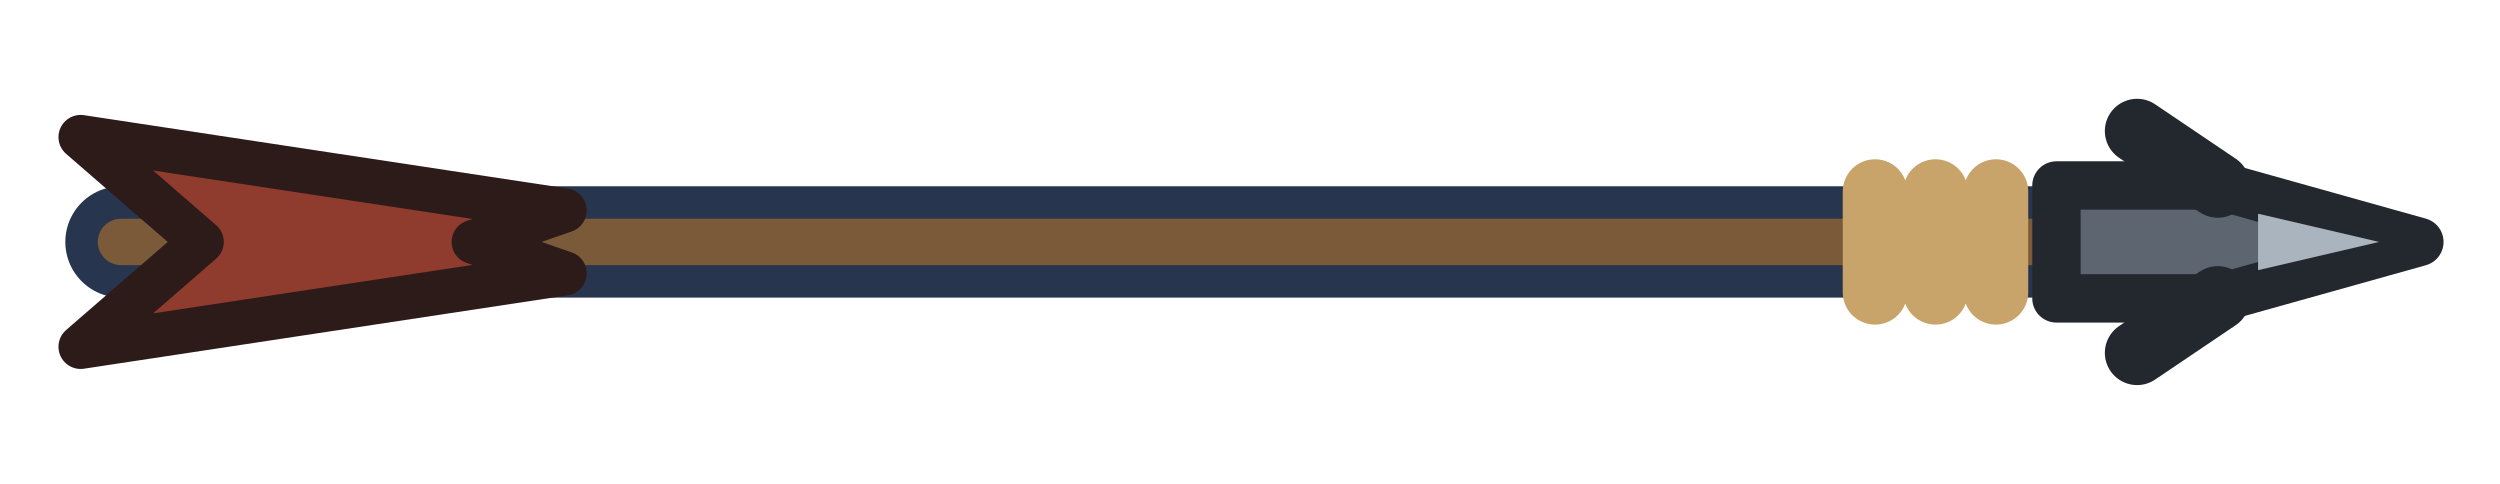
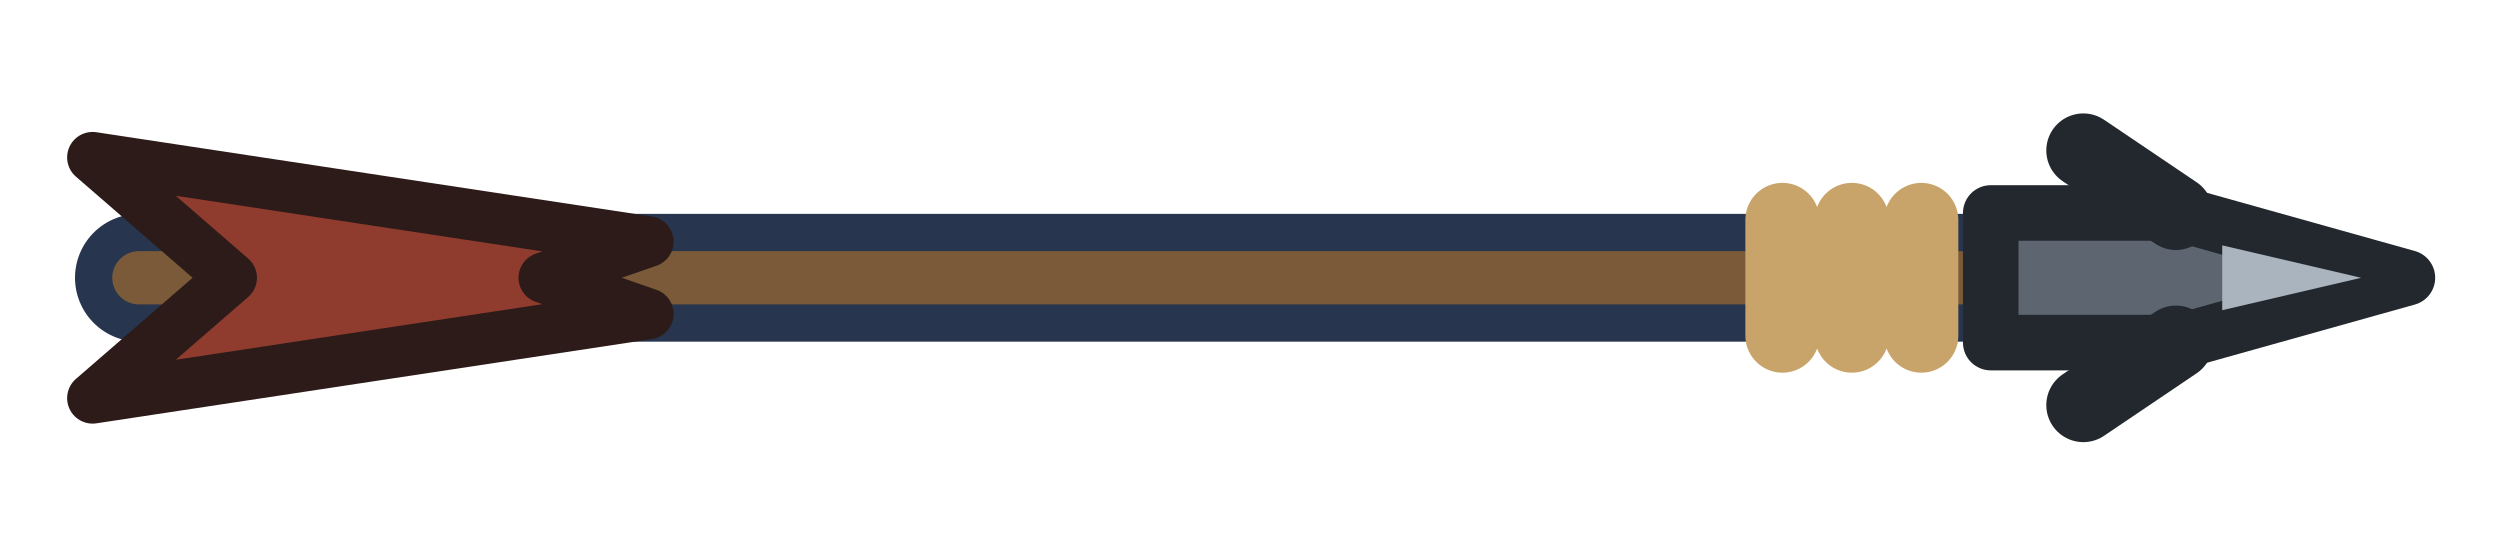
- <svg xmlns="http://www.w3.org/2000/svg" width="62" height="12" viewBox="0 0 62 12">
-   <path d="M3 6H51.9" stroke="#27354e" stroke-width="2.76" stroke-linecap="round" />
-   <path d="M3 6H51.9" stroke="#7a5a38" stroke-width="1.15" stroke-linecap="round" />
-   <g transform="translate(60 6) scale(0.5)">
+ <svg xmlns="http://www.w3.org/2000/svg" width="54" height="12" viewBox="0 0 54 12">
+   <path d="M3 6H43.9" stroke="#27354e" stroke-width="2.76" stroke-linecap="round" />
+   <path d="M3 6H43.9" stroke="#7a5a38" stroke-width="1.15" stroke-linecap="round" />
+   <g transform="translate(52 6) scale(0.5)">
    <path d="M-27 -2.5v5M-24 -2.5v5M-21 -2.5v5" stroke="#c9a46a" stroke-width="1.6" stroke-linecap="round" vector-effect="non-scaling-stroke" />
    <path d="M-18 -2.8h8l10 2.8-10 2.8h-8z" fill="#5d6670" stroke="#23282e" stroke-width="1.2" stroke-linejoin="round" vector-effect="non-scaling-stroke" />
    <path d="M-10 -2.8l-4 -2.7M-10 2.8l-4 2.7" stroke="#23282e" stroke-width="1.6" stroke-linecap="round" vector-effect="non-scaling-stroke" />
    <path d="M-8 -1.4l6 1.4-6 1.4" fill="#aab4be" />
  </g>
  <g transform="translate(2 6) scale(0.75 0.65)">
    <path d="M0 -4L16 -1.2 13 0 16 1.2 0 4 4 0z" fill="#8f3b2e" stroke="#2c1b18" stroke-width="1.1" stroke-linejoin="round" vector-effect="non-scaling-stroke" />
  </g>
</svg>
